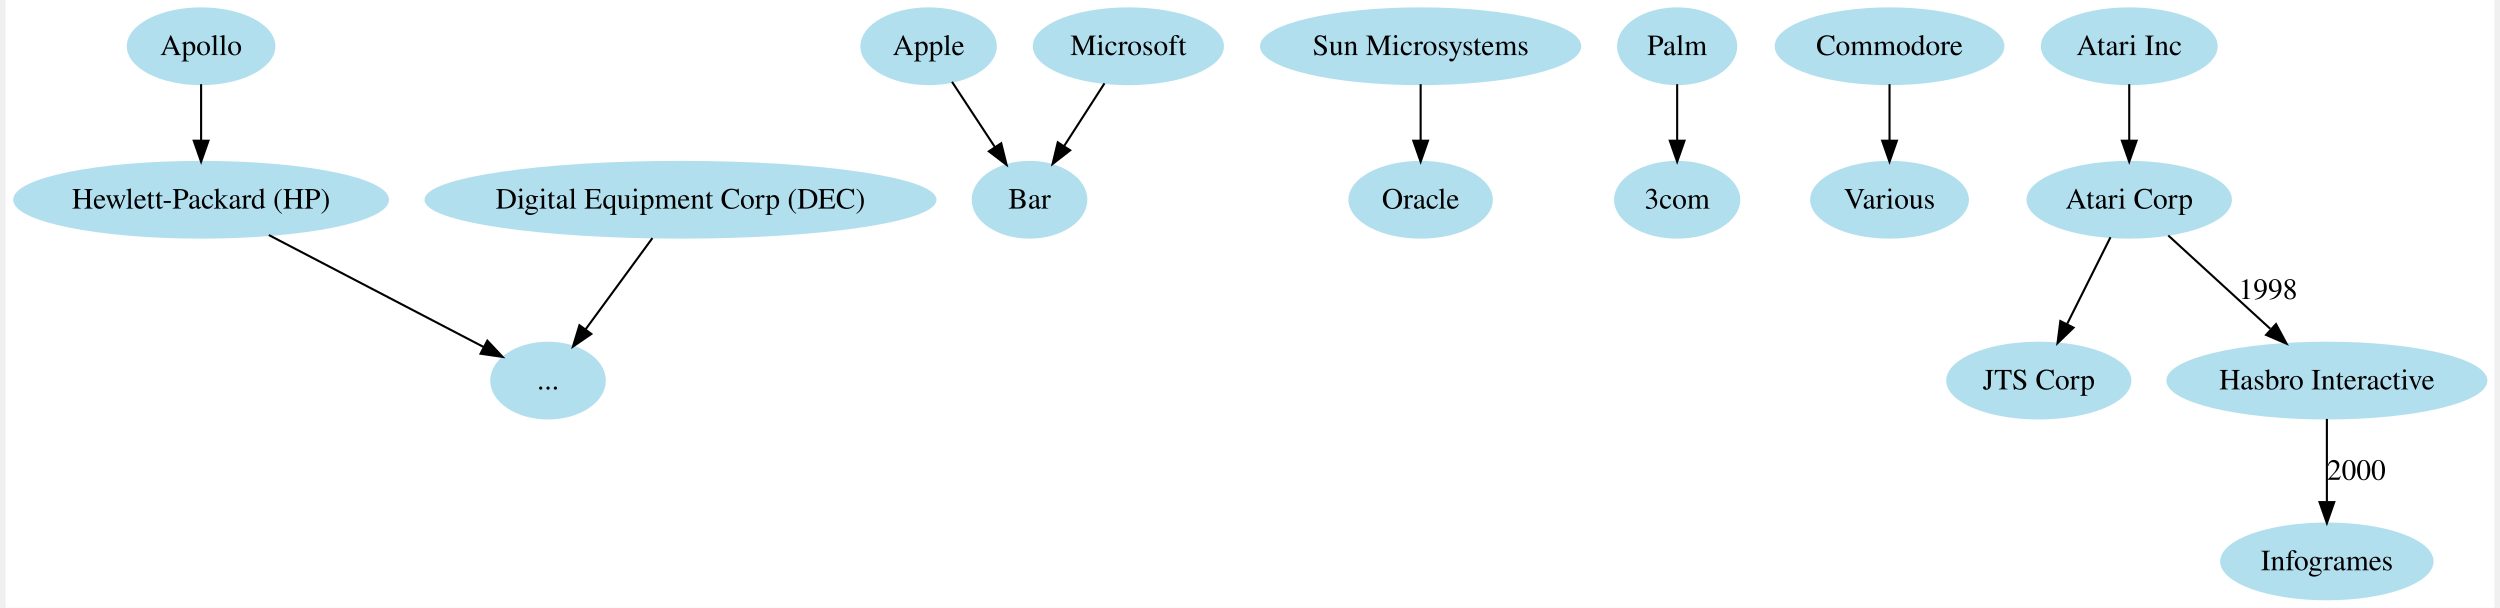
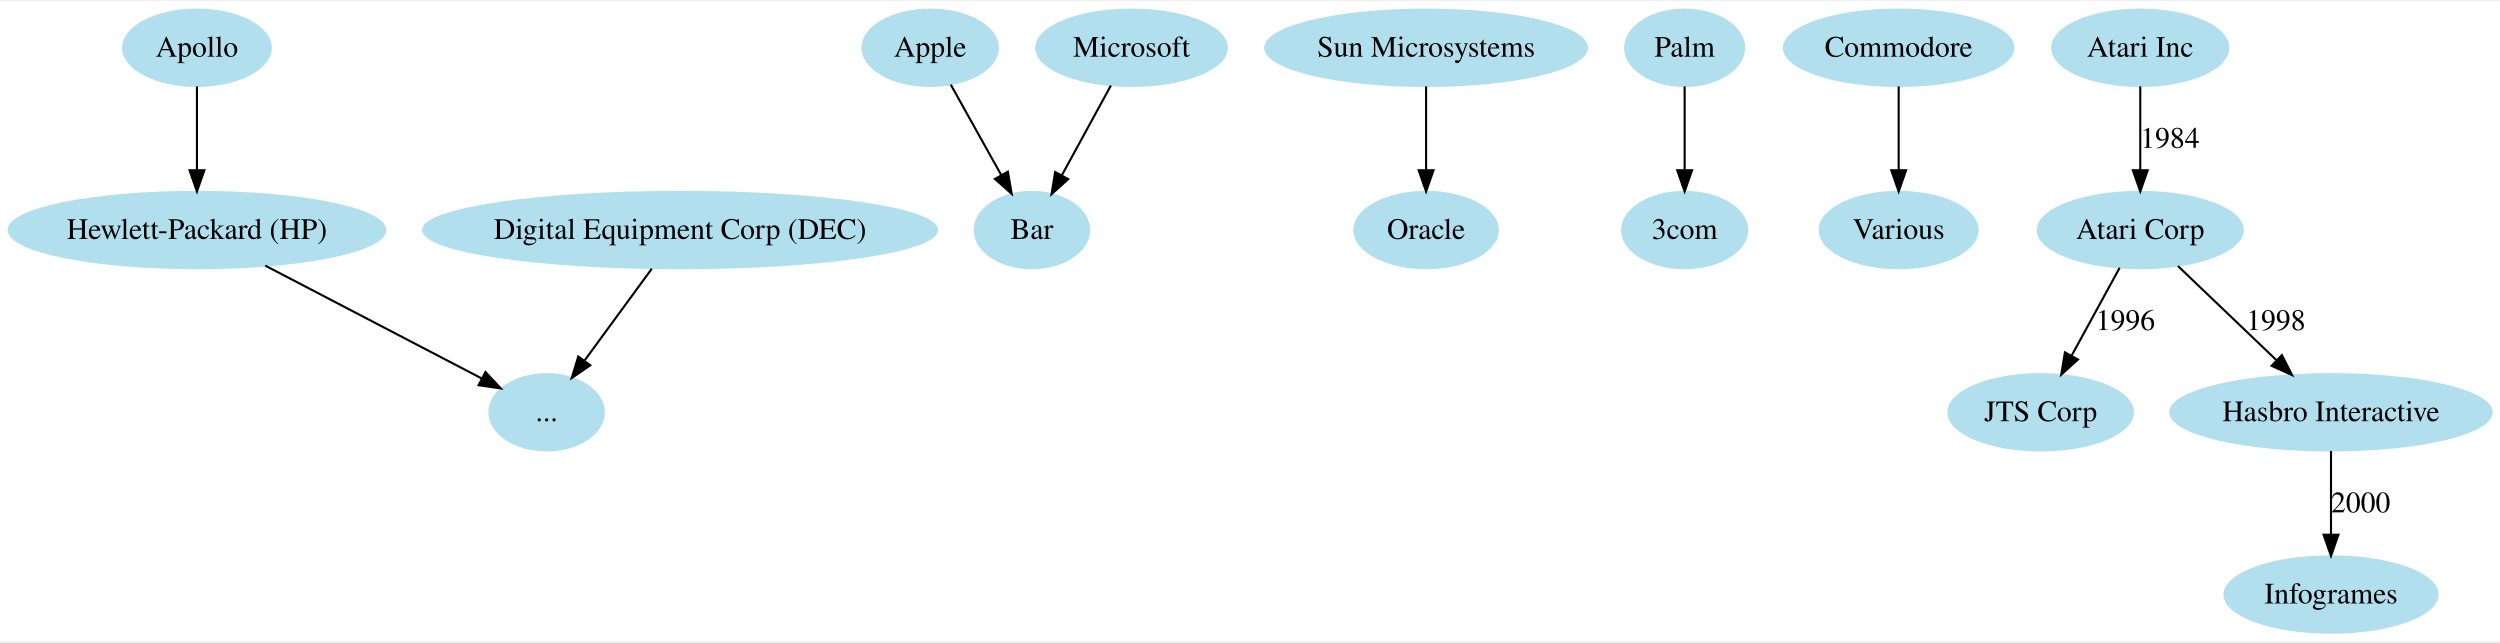
- <svg xmlns="http://www.w3.org/2000/svg" width="432pt" height="105pt" viewBox="0.00 0.00 432.00 105.48">
-   <g id="graph0" class="graph" transform="scale(.365 .365) rotate(0) translate(4 285)">
-     <polygon fill="#ffffff" stroke="transparent" points="-4,4 -4,-285 1179.598,-285 1179.598,4 -4,4" />
+ <svg xmlns="http://www.w3.org/2000/svg" width="432pt" height="111pt" viewBox="0.00 0.00 432.00 110.60">
+   <g id="graph0" class="graph" transform="scale(.3662 .3662) rotate(0) translate(4 298)">
+     <polygon fill="#ffffff" stroke="transparent" points="-4,4 -4,-298 1175.598,-298 1175.598,4 -4,4" />
    <g id="node1" class="node">
-       <ellipse fill="#b2dfee" stroke="#b2dfee" cx="88.934" cy="-263" rx="34.846" ry="18" />
-       <text text-anchor="middle" x="88.934" y="-258.8" font-family="Times,serif" font-size="14.00" fill="#000000">Apollo</text>
+       <ellipse fill="#b2dfee" stroke="#b2dfee" cx="88.934" cy="-276" rx="34.846" ry="18" />
+       <text text-anchor="middle" x="88.934" y="-271.8" font-family="Times,serif" font-size="14.00" fill="#000000">Apollo</text>
    </g>
    <g id="node2" class="node">
      <ellipse fill="#b2dfee" stroke="#b2dfee" cx="88.934" cy="-190" rx="88.868" ry="18" />
      <text text-anchor="middle" x="88.934" y="-185.8" font-family="Times,serif" font-size="14.00" fill="#000000">Hewlett-Packard (HP)</text>
    </g>
    <g id="edge1" class="edge">
-       <path fill="none" stroke="#000000" d="M88.934,-244.955C88.934,-236.883 88.934,-227.176 88.934,-218.182" />
-       <polygon fill="#000000" stroke="#000000" points="92.434,-218.09 88.934,-208.09 85.434,-218.09 92.434,-218.09" />
+       <path fill="none" stroke="#000000" d="M88.934,-257.762C88.934,-246.36 88.934,-231.434 88.934,-218.494" />
+       <polygon fill="#000000" stroke="#000000" points="92.434,-218.212 88.934,-208.212 85.434,-218.212 92.434,-218.212" />
    </g>
    <g id="node4" class="node">
      <ellipse fill="#b2dfee" stroke="#b2dfee" cx="253.934" cy="-104" rx="27" ry="18" />
      <text text-anchor="middle" x="253.934" y="-99.8" font-family="Times,serif" font-size="14.00" fill="#000000">...</text>
    </g>
    <g id="edge3" class="edge">
      <path fill="none" stroke="#000000" d="M121.139,-173.214C150.758,-157.776 194.364,-135.049 223.431,-119.898" />
      <polygon fill="#000000" stroke="#000000" points="225.072,-122.99 232.322,-115.264 221.836,-116.783 225.072,-122.99" />
    </g>
    <g id="node3" class="node">
      <ellipse fill="#b2dfee" stroke="#b2dfee" cx="316.934" cy="-190" rx="121.243" ry="18" />
      <text text-anchor="middle" x="316.934" y="-185.8" font-family="Times,serif" font-size="14.00" fill="#000000">Digital Equipment Corp (DEC)</text>
    </g>
    <g id="edge2" class="edge">
      <path fill="none" stroke="#000000" d="M303.573,-171.762C294.3,-159.104 281.847,-142.104 271.733,-128.298" />
      <polygon fill="#000000" stroke="#000000" points="274.521,-126.181 265.788,-120.182 268.874,-130.318 274.521,-126.181" />
    </g>
    <g id="node5" class="node">
-       <ellipse fill="#b2dfee" stroke="#b2dfee" cx="434.934" cy="-263" rx="31.939" ry="18" />
-       <text text-anchor="middle" x="434.934" y="-258.8" font-family="Times,serif" font-size="14.00" fill="#000000">Apple</text>
+       <ellipse fill="#b2dfee" stroke="#b2dfee" cx="434.934" cy="-276" rx="31.939" ry="18" />
+       <text text-anchor="middle" x="434.934" y="-271.8" font-family="Times,serif" font-size="14.00" fill="#000000">Apple</text>
    </g>
    <g id="node6" class="node">
      <ellipse fill="#b2dfee" stroke="#b2dfee" cx="482.934" cy="-190" rx="27" ry="18" />
      <text text-anchor="middle" x="482.934" y="-185.8" font-family="Times,serif" font-size="14.00" fill="#000000">Bar</text>
    </g>
    <g id="edge4" class="edge">
-       <path fill="none" stroke="#000000" d="M446.067,-246.069C452.107,-236.882 459.691,-225.348 466.408,-215.133" />
-       <polygon fill="#000000" stroke="#000000" points="469.457,-216.866 472.027,-206.588 463.608,-213.02 469.457,-216.866" />
+       <path fill="none" stroke="#000000" d="M444.647,-258.597C451.458,-246.394 460.682,-229.867 468.37,-216.093" />
+       <polygon fill="#000000" stroke="#000000" points="471.581,-217.522 473.399,-207.084 465.469,-214.11 471.581,-217.522" />
    </g>
    <g id="node7" class="node">
-       <ellipse fill="#b2dfee" stroke="#b2dfee" cx="529.934" cy="-263" rx="44.968" ry="18" />
-       <text text-anchor="middle" x="529.934" y="-258.8" font-family="Times,serif" font-size="14.00" fill="#000000">Microsoft</text>
+       <ellipse fill="#b2dfee" stroke="#b2dfee" cx="529.934" cy="-276" rx="44.968" ry="18" />
+       <text text-anchor="middle" x="529.934" y="-271.8" font-family="Times,serif" font-size="14.00" fill="#000000">Microsoft</text>
    </g>
    <g id="edge5" class="edge">
-       <path fill="none" stroke="#000000" d="M518.556,-245.329C512.816,-236.412 505.745,-225.431 499.421,-215.608" />
-       <polygon fill="#000000" stroke="#000000" points="502.239,-213.519 493.883,-207.006 496.353,-217.309 502.239,-213.519" />
+       <path fill="none" stroke="#000000" d="M520.195,-258.181C513.51,-245.949 504.531,-229.519 497.063,-215.853" />
+       <polygon fill="#000000" stroke="#000000" points="500.047,-214.015 492.18,-206.919 493.904,-217.372 500.047,-214.015" />
    </g>
    <g id="node8" class="node">
-       <ellipse fill="#b2dfee" stroke="#b2dfee" cx="668.934" cy="-263" rx="75.898" ry="18" />
-       <text text-anchor="middle" x="668.934" y="-258.8" font-family="Times,serif" font-size="14.00" fill="#000000">Sun Microsystems</text>
+       <ellipse fill="#b2dfee" stroke="#b2dfee" cx="668.934" cy="-276" rx="75.898" ry="18" />
+       <text text-anchor="middle" x="668.934" y="-271.8" font-family="Times,serif" font-size="14.00" fill="#000000">Sun Microsystems</text>
    </g>
    <g id="node9" class="node">
      <ellipse fill="#b2dfee" stroke="#b2dfee" cx="668.934" cy="-190" rx="33.842" ry="18" />
      <text text-anchor="middle" x="668.934" y="-185.8" font-family="Times,serif" font-size="14.00" fill="#000000">Oracle</text>
    </g>
    <g id="edge6" class="edge">
-       <path fill="none" stroke="#000000" d="M668.934,-244.955C668.934,-236.883 668.934,-227.176 668.934,-218.182" />
-       <polygon fill="#000000" stroke="#000000" points="672.434,-218.09 668.934,-208.09 665.434,-218.09 672.434,-218.09" />
+       <path fill="none" stroke="#000000" d="M668.934,-257.762C668.934,-246.36 668.934,-231.434 668.934,-218.494" />
+       <polygon fill="#000000" stroke="#000000" points="672.434,-218.212 668.934,-208.212 665.434,-218.212 672.434,-218.212" />
    </g>
    <g id="node10" class="node">
-       <ellipse fill="#b2dfee" stroke="#b2dfee" cx="790.934" cy="-263" rx="28.074" ry="18" />
-       <text text-anchor="middle" x="790.934" y="-258.8" font-family="Times,serif" font-size="14.00" fill="#000000">Palm</text>
+       <ellipse fill="#b2dfee" stroke="#b2dfee" cx="790.934" cy="-276" rx="28.074" ry="18" />
+       <text text-anchor="middle" x="790.934" y="-271.8" font-family="Times,serif" font-size="14.00" fill="#000000">Palm</text>
    </g>
    <g id="node11" class="node">
      <ellipse fill="#b2dfee" stroke="#b2dfee" cx="790.934" cy="-190" rx="29.51" ry="18" />
      <text text-anchor="middle" x="790.934" y="-185.8" font-family="Times,serif" font-size="14.00" fill="#000000">3com</text>
    </g>
    <g id="edge7" class="edge">
-       <path fill="none" stroke="#000000" d="M790.934,-244.955C790.934,-236.883 790.934,-227.176 790.934,-218.182" />
-       <polygon fill="#000000" stroke="#000000" points="794.434,-218.09 790.934,-208.09 787.434,-218.09 794.434,-218.09" />
+       <path fill="none" stroke="#000000" d="M790.934,-257.762C790.934,-246.36 790.934,-231.434 790.934,-218.494" />
+       <polygon fill="#000000" stroke="#000000" points="794.434,-218.212 790.934,-208.212 787.434,-218.212 794.434,-218.212" />
    </g>
    <g id="node12" class="node">
-       <ellipse fill="#b2dfee" stroke="#b2dfee" cx="891.934" cy="-263" rx="54.14" ry="18" />
-       <text text-anchor="middle" x="891.934" y="-258.8" font-family="Times,serif" font-size="14.00" fill="#000000">Commodore</text>
+       <ellipse fill="#b2dfee" stroke="#b2dfee" cx="891.934" cy="-276" rx="54.14" ry="18" />
+       <text text-anchor="middle" x="891.934" y="-271.8" font-family="Times,serif" font-size="14.00" fill="#000000">Commodore</text>
    </g>
    <g id="node13" class="node">
      <ellipse fill="#b2dfee" stroke="#b2dfee" cx="891.934" cy="-190" rx="37.251" ry="18" />
      <text text-anchor="middle" x="891.934" y="-185.8" font-family="Times,serif" font-size="14.00" fill="#000000">Various</text>
    </g>
    <g id="edge8" class="edge">
-       <path fill="none" stroke="#000000" d="M891.934,-244.955C891.934,-236.883 891.934,-227.176 891.934,-218.182" />
-       <polygon fill="#000000" stroke="#000000" points="895.434,-218.09 891.934,-208.09 888.434,-218.09 895.434,-218.09" />
+       <path fill="none" stroke="#000000" d="M891.934,-257.762C891.934,-246.36 891.934,-231.434 891.934,-218.494" />
+       <polygon fill="#000000" stroke="#000000" points="895.434,-218.212 891.934,-208.212 888.434,-218.212 895.434,-218.212" />
    </g>
    <g id="node14" class="node">
-       <ellipse fill="#b2dfee" stroke="#b2dfee" cx="1005.934" cy="-263" rx="41.561" ry="18" />
-       <text text-anchor="middle" x="1005.934" y="-258.8" font-family="Times,serif" font-size="14.00" fill="#000000">Atari Inc</text>
+       <ellipse fill="#b2dfee" stroke="#b2dfee" cx="1005.934" cy="-276" rx="41.561" ry="18" />
+       <text text-anchor="middle" x="1005.934" y="-271.8" font-family="Times,serif" font-size="14.00" fill="#000000">Atari Inc</text>
    </g>
    <g id="node15" class="node">
      <ellipse fill="#b2dfee" stroke="#b2dfee" cx="1005.934" cy="-190" rx="48.351" ry="18" />
      <text text-anchor="middle" x="1005.934" y="-185.8" font-family="Times,serif" font-size="14.00" fill="#000000">Atari Corp</text>
    </g>
    <g id="edge9" class="edge">
-       <path fill="none" stroke="#000000" d="M1005.934,-244.955C1005.934,-236.883 1005.934,-227.176 1005.934,-218.182" />
-       <polygon fill="#000000" stroke="#000000" points="1009.434,-218.09 1005.934,-208.09 1002.434,-218.09 1009.434,-218.09" />
+       <path fill="none" stroke="#000000" d="M1005.934,-257.762C1005.934,-246.36 1005.934,-231.434 1005.934,-218.494" />
+       <polygon fill="#000000" stroke="#000000" points="1009.434,-218.212 1005.934,-208.212 1002.434,-218.212 1009.434,-218.212" />
+       <text text-anchor="middle" x="1019.934" y="-228.8" font-family="Times,serif" font-size="14.00" fill="#000000">1984</text>
    </g>
    <g id="node16" class="node">
-       <ellipse fill="#b2dfee" stroke="#b2dfee" cx="962.934" cy="-104" rx="43.534" ry="18" />
-       <text text-anchor="middle" x="962.934" y="-99.8" font-family="Times,serif" font-size="14.00" fill="#000000">JTS Corp</text>
+       <ellipse fill="#b2dfee" stroke="#b2dfee" cx="958.934" cy="-104" rx="43.534" ry="18" />
+       <text text-anchor="middle" x="958.934" y="-99.8" font-family="Times,serif" font-size="14.00" fill="#000000">JTS Corp</text>
    </g>
    <g id="edge10" class="edge">
-       <path fill="none" stroke="#000000" d="M997.024,-172.181C991.086,-160.304 983.168,-144.47 976.459,-131.05" />
-       <polygon fill="#000000" stroke="#000000" points="979.435,-129.175 971.832,-121.796 973.174,-132.306 979.435,-129.175" />
+       <path fill="none" stroke="#000000" d="M996.195,-172.181C989.641,-160.189 980.883,-144.162 973.504,-130.66" />
+       <polygon fill="#000000" stroke="#000000" points="976.527,-128.893 968.66,-121.796 970.384,-132.25 976.527,-128.893" />
+       <text text-anchor="middle" x="998.934" y="-142.8" font-family="Times,serif" font-size="14.00" fill="#000000">1996</text>
    </g>
    <g id="node17" class="node">
-       <ellipse fill="#b2dfee" stroke="#b2dfee" cx="1099.934" cy="-104" rx="75.829" ry="18" />
-       <text text-anchor="middle" x="1099.934" y="-99.8" font-family="Times,serif" font-size="14.00" fill="#000000">Hasbro Interactive</text>
+       <ellipse fill="#b2dfee" stroke="#b2dfee" cx="1095.934" cy="-104" rx="75.829" ry="18" />
+       <text text-anchor="middle" x="1095.934" y="-99.8" font-family="Times,serif" font-size="14.00" fill="#000000">Hasbro Interactive</text>
    </g>
    <g id="edge11" class="edge">
-       <path fill="none" stroke="#000000" d="M1024.505,-173.009C1038.356,-160.337 1057.484,-142.837 1073.011,-128.631" />
-       <polygon fill="#000000" stroke="#000000" points="1075.74,-130.879 1080.756,-121.546 1071.015,-125.714 1075.74,-130.879" />
-       <text text-anchor="middle" x="1071.934" y="-142.8" font-family="Times,serif" font-size="14.00" fill="#000000">1998</text>
+       <path fill="none" stroke="#000000" d="M1023.715,-173.009C1036.976,-160.337 1055.29,-142.837 1070.157,-128.631" />
+       <polygon fill="#000000" stroke="#000000" points="1072.76,-130.985 1077.572,-121.546 1067.924,-125.924 1072.76,-130.985" />
+       <text text-anchor="middle" x="1069.934" y="-142.8" font-family="Times,serif" font-size="14.00" fill="#000000">1998</text>
    </g>
    <g id="node18" class="node">
-       <ellipse fill="#b2dfee" stroke="#b2dfee" cx="1099.934" cy="-18" rx="50.255" ry="18" />
-       <text text-anchor="middle" x="1099.934" y="-13.8" font-family="Times,serif" font-size="14.00" fill="#000000">Infogrames</text>
+       <ellipse fill="#b2dfee" stroke="#b2dfee" cx="1095.934" cy="-18" rx="50.255" ry="18" />
+       <text text-anchor="middle" x="1095.934" y="-13.8" font-family="Times,serif" font-size="14.00" fill="#000000">Infogrames</text>
    </g>
    <g id="edge12" class="edge">
-       <path fill="none" stroke="#000000" d="M1099.934,-85.762C1099.934,-74.36 1099.934,-59.434 1099.934,-46.494" />
-       <polygon fill="#000000" stroke="#000000" points="1103.434,-46.212 1099.934,-36.212 1096.434,-46.212 1103.434,-46.212" />
-       <text text-anchor="middle" x="1113.934" y="-56.8" font-family="Times,serif" font-size="14.00" fill="#000000">2000</text>
+       <path fill="none" stroke="#000000" d="M1095.934,-85.762C1095.934,-74.36 1095.934,-59.434 1095.934,-46.494" />
+       <polygon fill="#000000" stroke="#000000" points="1099.434,-46.212 1095.934,-36.212 1092.434,-46.212 1099.434,-46.212" />
+       <text text-anchor="middle" x="1109.934" y="-56.8" font-family="Times,serif" font-size="14.00" fill="#000000">2000</text>
    </g>
  </g>
</svg>
